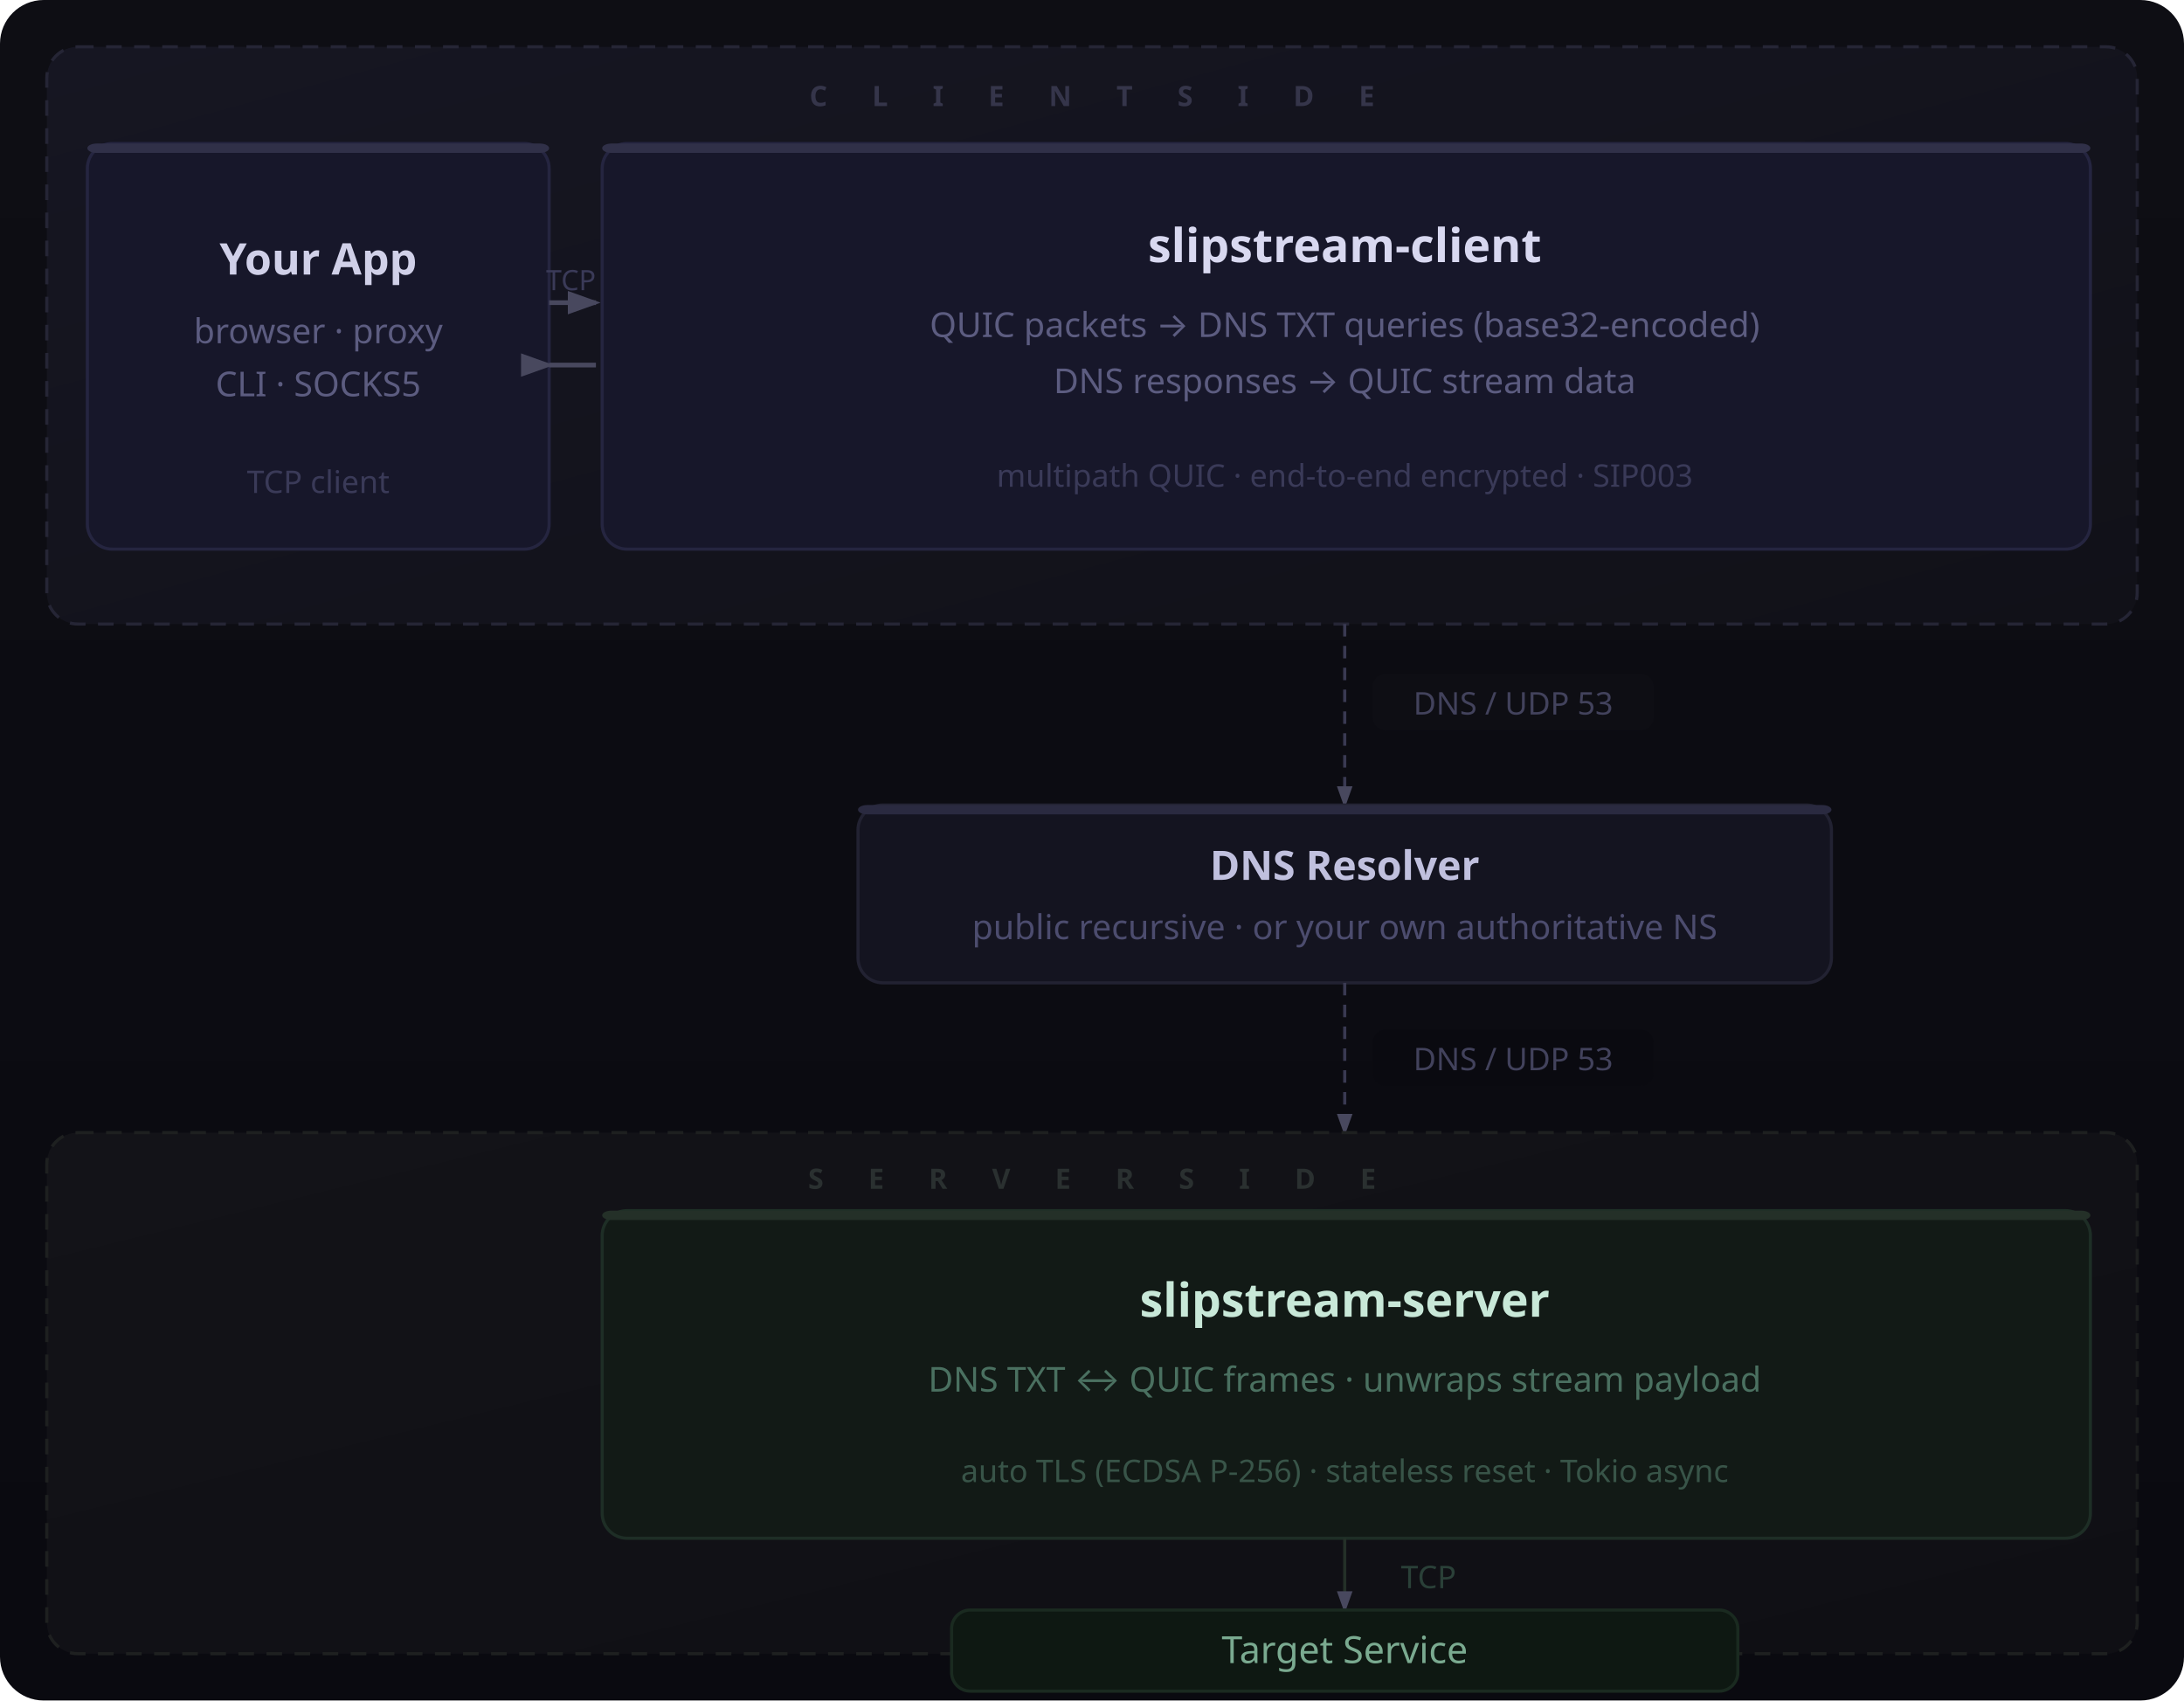
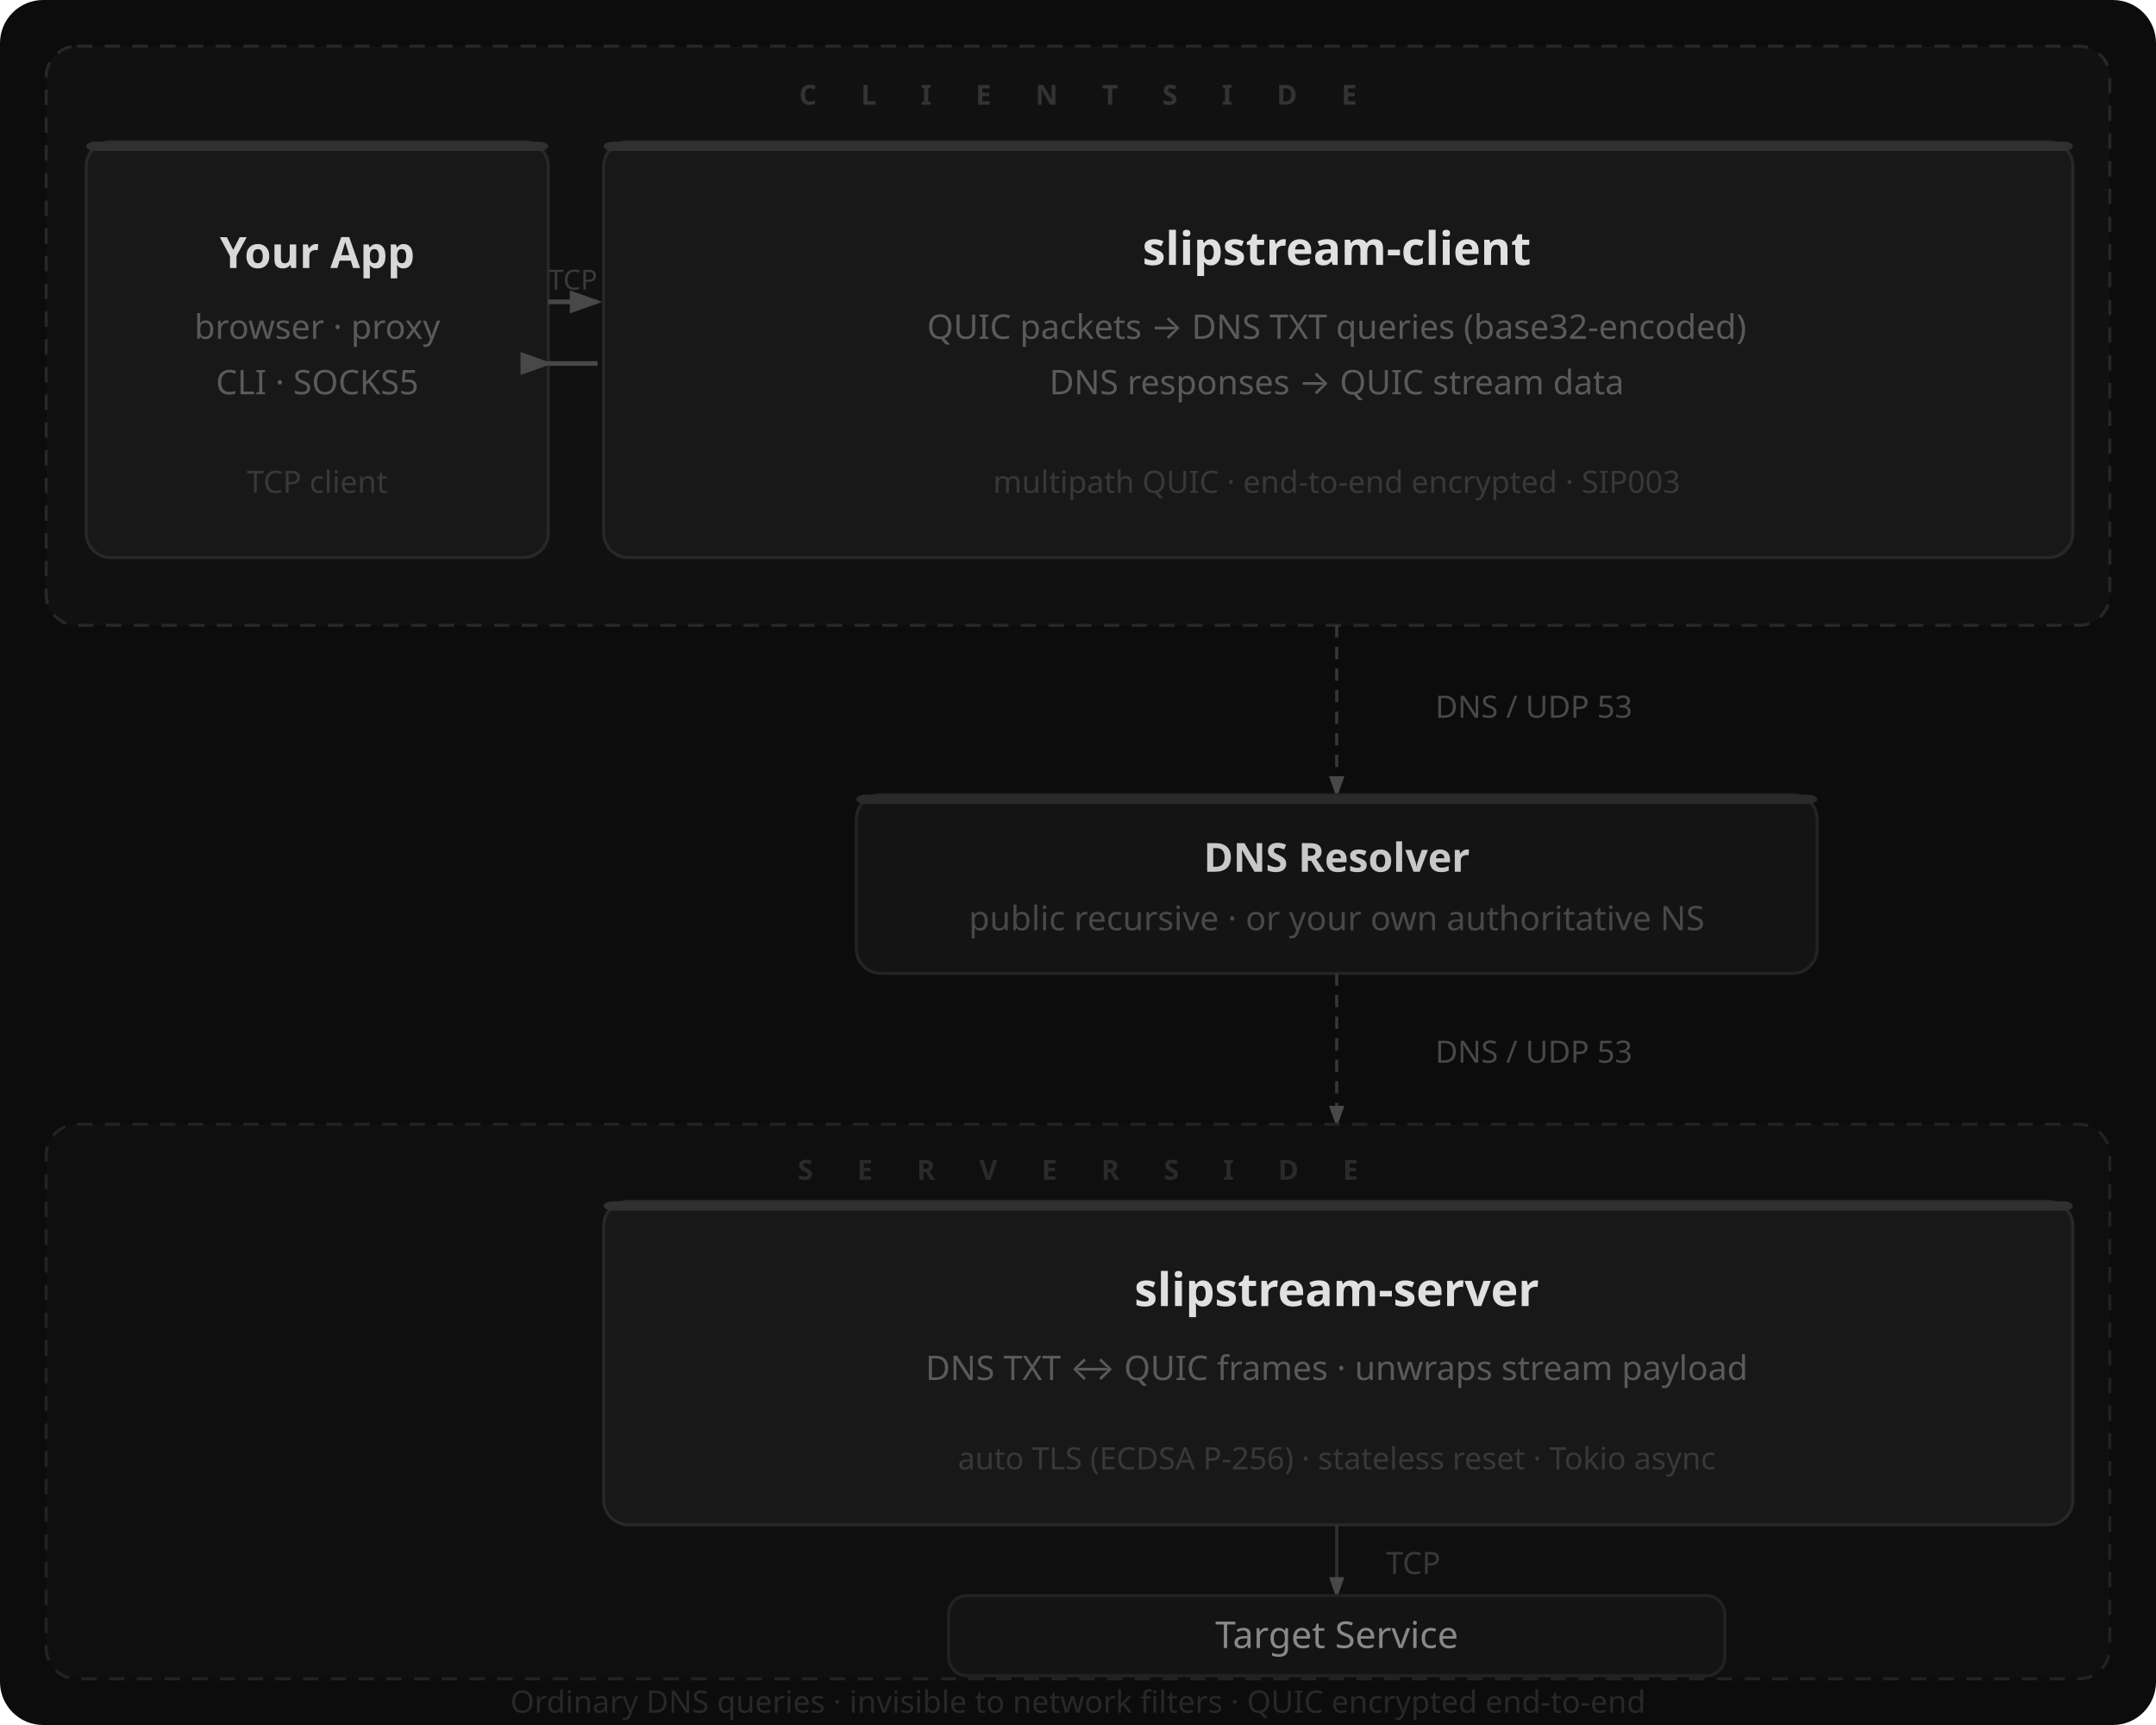
- <svg xmlns="http://www.w3.org/2000/svg" viewBox="0 0 700 545" font-family="'Segoe UI', system-ui, -apple-system, sans-serif">
+ <svg xmlns="http://www.w3.org/2000/svg" viewBox="0 0 700 560" font-family="'Segoe UI', system-ui, -apple-system, sans-serif">
  <defs>
-     <marker id="arr" markerWidth="7" markerHeight="5" refX="6" refY="2.5" orient="auto">
-       <polygon points="0 0,7 2.5,0 5" fill="#48485e" />
+     <marker id="a" markerWidth="7" markerHeight="5" refX="6" refY="2.5" orient="auto">
+       <polygon points="0 0,7 2.5,0 5" fill="#484848" />
    </marker>
-     <marker id="arr-l" markerWidth="7" markerHeight="5" refX="1" refY="2.5" orient="auto">
-       <polygon points="7 0,0 2.5,7 5" fill="#48485e" />
+     <marker id="al" markerWidth="7" markerHeight="5" refX="1" refY="2.5" orient="auto">
+       <polygon points="7 0,0 2.5,7 5" fill="#484848" />
    </marker>
-     <linearGradient id="bg" x1="0" y1="0" x2="0" y2="1">
-       <stop offset="0%" stop-color="#0e0e14" />
-       <stop offset="100%" stop-color="#0a0a10" />
-     </linearGradient>
-     <linearGradient id="panel-c" x1="0" y1="0" x2="1" y2="1">
-       <stop offset="0%" stop-color="#161622" />
-       <stop offset="100%" stop-color="#111118" />
-     </linearGradient>
-     <linearGradient id="panel-s" x1="0" y1="0" x2="1" y2="1">
-       <stop offset="0%" stop-color="#131318" />
-       <stop offset="100%" stop-color="#0f0f14" />
-     </linearGradient>
-     <linearGradient id="box" x1="0" y1="0" x2="0" y2="1">
-       <stop offset="0%" stop-color="#1d1d2e" />
-       <stop offset="100%" stop-color="#17172400" />
-     </linearGradient>
  </defs>
-   <rect width="700" height="545" rx="14" fill="url(#bg)" />
-   <rect x="15" y="15" width="670" height="185" rx="10" fill="url(#panel-c)" stroke="#252535" stroke-width="1" stroke-dasharray="5 4" />
-   <text x="350" y="34" text-anchor="middle" font-size="9" font-weight="600" fill="#35354a" letter-spacing="6">C L I E N T   S I D E</text>
-   <rect x="28" y="46" width="148" height="130" rx="8" fill="#17172a" stroke="#252540" stroke-width="1" />
-   <rect x="28" y="46" width="148" height="3" rx="3" fill="#303048" />
-   <text x="102" y="88" text-anchor="middle" font-size="14" font-weight="600" fill="#d0d0e8">Your App</text>
-   <text x="102" y="110" text-anchor="middle" font-size="11" fill="#5c5c80">browser · proxy</text>
-   <text x="102" y="127" text-anchor="middle" font-size="11" fill="#5c5c80">CLI · SOCKS5</text>
-   <text x="102" y="158" text-anchor="middle" font-size="10" fill="#3a3a58">TCP client</text>
-   <line x1="176" y1="97" x2="191" y2="97" stroke="#48485e" stroke-width="1.5" marker-end="url(#arr)" />
-   <line x1="191" y1="117" x2="176" y2="117" stroke="#48485e" stroke-width="1.5" marker-end="url(#arr-l)" />
-   <text x="183" y="93" text-anchor="middle" font-size="9" fill="#3a3a58">TCP</text>
-   <rect x="193" y="46" width="477" height="130" rx="8" fill="#17172a" stroke="#252540" stroke-width="1" />
-   <rect x="193" y="46" width="477" height="3" rx="3" fill="#303048" />
-   <text x="431" y="84" text-anchor="middle" font-size="15" font-weight="600" fill="#d8d8f0">slipstream-client</text>
-   <text x="431" y="108" text-anchor="middle" font-size="11" fill="#5c5c80">QUIC packets  →  DNS TXT queries  (base32-encoded)</text>
-   <text x="431" y="126" text-anchor="middle" font-size="11" fill="#5c5c80">DNS responses  →  QUIC stream data</text>
-   <text x="431" y="156" text-anchor="middle" font-size="10" fill="#3a3a58">multipath QUIC  ·  end-to-end encrypted  ·  SIP003</text>
-   <line x1="431" y1="200" x2="431" y2="258" stroke="#3a3a52" stroke-width="1" stroke-dasharray="4 3" marker-end="url(#arr)" />
-   <rect x="440" y="216" width="90" height="18" rx="4" fill="#0e0e14" />
-   <text x="485" y="229" text-anchor="middle" font-size="10" fill="#42425c">DNS / UDP  53</text>
-   <rect x="275" y="258" width="312" height="57" rx="8" fill="#141420" stroke="#222232" stroke-width="1" />
-   <rect x="275" y="258" width="312" height="3" rx="3" fill="#2a2a40" />
-   <text x="431" y="282" text-anchor="middle" font-size="13" font-weight="600" fill="#c0c0de">DNS Resolver</text>
-   <text x="431" y="301" text-anchor="middle" font-size="11" fill="#4c4c6e">public recursive  ·  or your own authoritative NS</text>
-   <line x1="431" y1="315" x2="431" y2="363" stroke="#3a3a52" stroke-width="1" stroke-dasharray="4 3" marker-end="url(#arr)" />
-   <rect x="440" y="330" width="90" height="18" rx="4" fill="#0a0a10" />
-   <text x="485" y="343" text-anchor="middle" font-size="10" fill="#42425c">DNS / UDP  53</text>
-   <rect x="15" y="363" width="670" height="167" rx="10" fill="url(#panel-s)" stroke="#1e2020" stroke-width="1" stroke-dasharray="5 4" />
-   <text x="350" y="381" text-anchor="middle" font-size="9" font-weight="600" fill="#2a3030" letter-spacing="6">S E R V E R   S I D E</text>
-   <rect x="193" y="388" width="477" height="105" rx="8" fill="#121a16" stroke="#1e2e26" stroke-width="1" />
-   <rect x="193" y="388" width="477" height="3" rx="3" fill="#243028" />
-   <text x="431" y="422" text-anchor="middle" font-size="15" font-weight="600" fill="#c8e8d8">slipstream-server</text>
-   <text x="431" y="446" text-anchor="middle" font-size="11" fill="#4a7060">DNS TXT  ↔  QUIC frames  ·  unwraps stream payload</text>
-   <text x="431" y="475" text-anchor="middle" font-size="10" fill="#385448">auto TLS (ECDSA P-256)  ·  stateless reset  ·  Tokio async</text>
-   <line x1="431" y1="493" x2="431" y2="516" stroke="#243028" stroke-width="1" marker-end="url(#arr)" />
-   <text x="449" y="509" font-size="10" fill="#2a4038">TCP</text>
-   <rect x="305" y="516" width="252" height="26" rx="6" fill="#0e1812" stroke="#1a2a20" stroke-width="1" />
-   <text x="431" y="533" text-anchor="middle" font-size="12" font-weight="500" fill="#7aaa90">Target Service</text>
-   <text x="350" y="538" text-anchor="middle" font-size="0" fill="none" />
+   <rect width="700" height="560" rx="14" fill="#0c0c0c" />
+   <rect x="15" y="15" width="670" height="188" rx="10" fill="#111111" stroke="#272727" stroke-width="1" stroke-dasharray="5 4" />
+   <text x="350" y="34" text-anchor="middle" font-size="9" font-weight="600" fill="#333333" letter-spacing="6">C L I E N T   S I D E</text>
+   <rect x="28" y="46" width="150" height="135" rx="8" fill="#181818" stroke="#282828" stroke-width="1" />
+   <rect x="28" y="46" width="150" height="3" rx="3" fill="#303030" />
+   <text x="103" y="87" text-anchor="middle" font-size="14" font-weight="600" fill="#d8d8d8">Your App</text>
+   <text x="103" y="110" text-anchor="middle" font-size="11" fill="#5a5a5a">browser · proxy</text>
+   <text x="103" y="128" text-anchor="middle" font-size="11" fill="#5a5a5a">CLI · SOCKS5</text>
+   <text x="103" y="160" text-anchor="middle" font-size="10" fill="#383838">TCP client</text>
+   <line x1="178" y1="98" x2="194" y2="98" stroke="#484848" stroke-width="1.5" marker-end="url(#a)" />
+   <line x1="194" y1="118" x2="178" y2="118" stroke="#484848" stroke-width="1.5" marker-end="url(#al)" />
+   <text x="186" y="94" text-anchor="middle" font-size="9" fill="#3a3a3a">TCP</text>
+   <rect x="196" y="46" width="477" height="135" rx="8" fill="#181818" stroke="#282828" stroke-width="1" />
+   <rect x="196" y="46" width="477" height="3" rx="3" fill="#303030" />
+   <text x="434" y="86" text-anchor="middle" font-size="15" font-weight="600" fill="#e0e0e0">slipstream-client</text>
+   <text x="434" y="110" text-anchor="middle" font-size="11" fill="#5a5a5a">QUIC packets  →  DNS TXT queries  (base32-encoded)</text>
+   <text x="434" y="128" text-anchor="middle" font-size="11" fill="#5a5a5a">DNS responses  →  QUIC stream data</text>
+   <text x="434" y="160" text-anchor="middle" font-size="10" fill="#383838">multipath QUIC  ·  end-to-end encrypted  ·  SIP003</text>
+   <line x1="434" y1="203" x2="434" y2="258" stroke="#363636" stroke-width="1" stroke-dasharray="4 3" marker-end="url(#a)" />
+   <rect x="450" y="220" width="96" height="18" rx="4" fill="#0c0c0c" />
+   <text x="498" y="233" text-anchor="middle" font-size="10" fill="#484848">DNS / UDP  53</text>
+   <rect x="278" y="258" width="312" height="58" rx="8" fill="#141414" stroke="#242424" stroke-width="1" />
+   <rect x="278" y="258" width="312" height="3" rx="3" fill="#2a2a2a" />
+   <text x="434" y="283" text-anchor="middle" font-size="13" font-weight="600" fill="#c8c8c8">DNS Resolver</text>
+   <text x="434" y="302" text-anchor="middle" font-size="11" fill="#484848">public recursive  ·  or your own authoritative NS</text>
+   <line x1="434" y1="316" x2="434" y2="365" stroke="#363636" stroke-width="1" stroke-dasharray="4 3" marker-end="url(#a)" />
+   <rect x="450" y="332" width="96" height="18" rx="4" fill="#0c0c0c" />
+   <text x="498" y="345" text-anchor="middle" font-size="10" fill="#484848">DNS / UDP  53</text>
+   <rect x="15" y="365" width="670" height="180" rx="10" fill="#0f0f0f" stroke="#222222" stroke-width="1" stroke-dasharray="5 4" />
+   <text x="350" y="383" text-anchor="middle" font-size="9" font-weight="600" fill="#2a2a2a" letter-spacing="6">S E R V E R   S I D E</text>
+   <rect x="196" y="390" width="477" height="105" rx="8" fill="#181818" stroke="#282828" stroke-width="1" />
+   <rect x="196" y="390" width="477" height="3" rx="3" fill="#303030" />
+   <text x="434" y="424" text-anchor="middle" font-size="15" font-weight="600" fill="#e0e0e0">slipstream-server</text>
+   <text x="434" y="448" text-anchor="middle" font-size="11" fill="#5a5a5a">DNS TXT  ↔  QUIC frames  ·  unwraps stream payload</text>
+   <text x="434" y="477" text-anchor="middle" font-size="10" fill="#383838">auto TLS (ECDSA P-256)  ·  stateless reset  ·  Tokio async</text>
+   <line x1="434" y1="495" x2="434" y2="518" stroke="#303030" stroke-width="1" marker-end="url(#a)" />
+   <text x="450" y="511" font-size="10" fill="#383838">TCP</text>
+   <rect x="308" y="518" width="252" height="26" rx="6" fill="#141414" stroke="#222222" stroke-width="1" />
+   <text x="434" y="535" text-anchor="middle" font-size="12" font-weight="500" fill="#888888">Target Service</text>
+   <text x="350" y="556" text-anchor="middle" font-size="10" fill="#282828">
+     Ordinary DNS queries · invisible to network filters · QUIC encrypted end-to-end
+   </text>
</svg>
